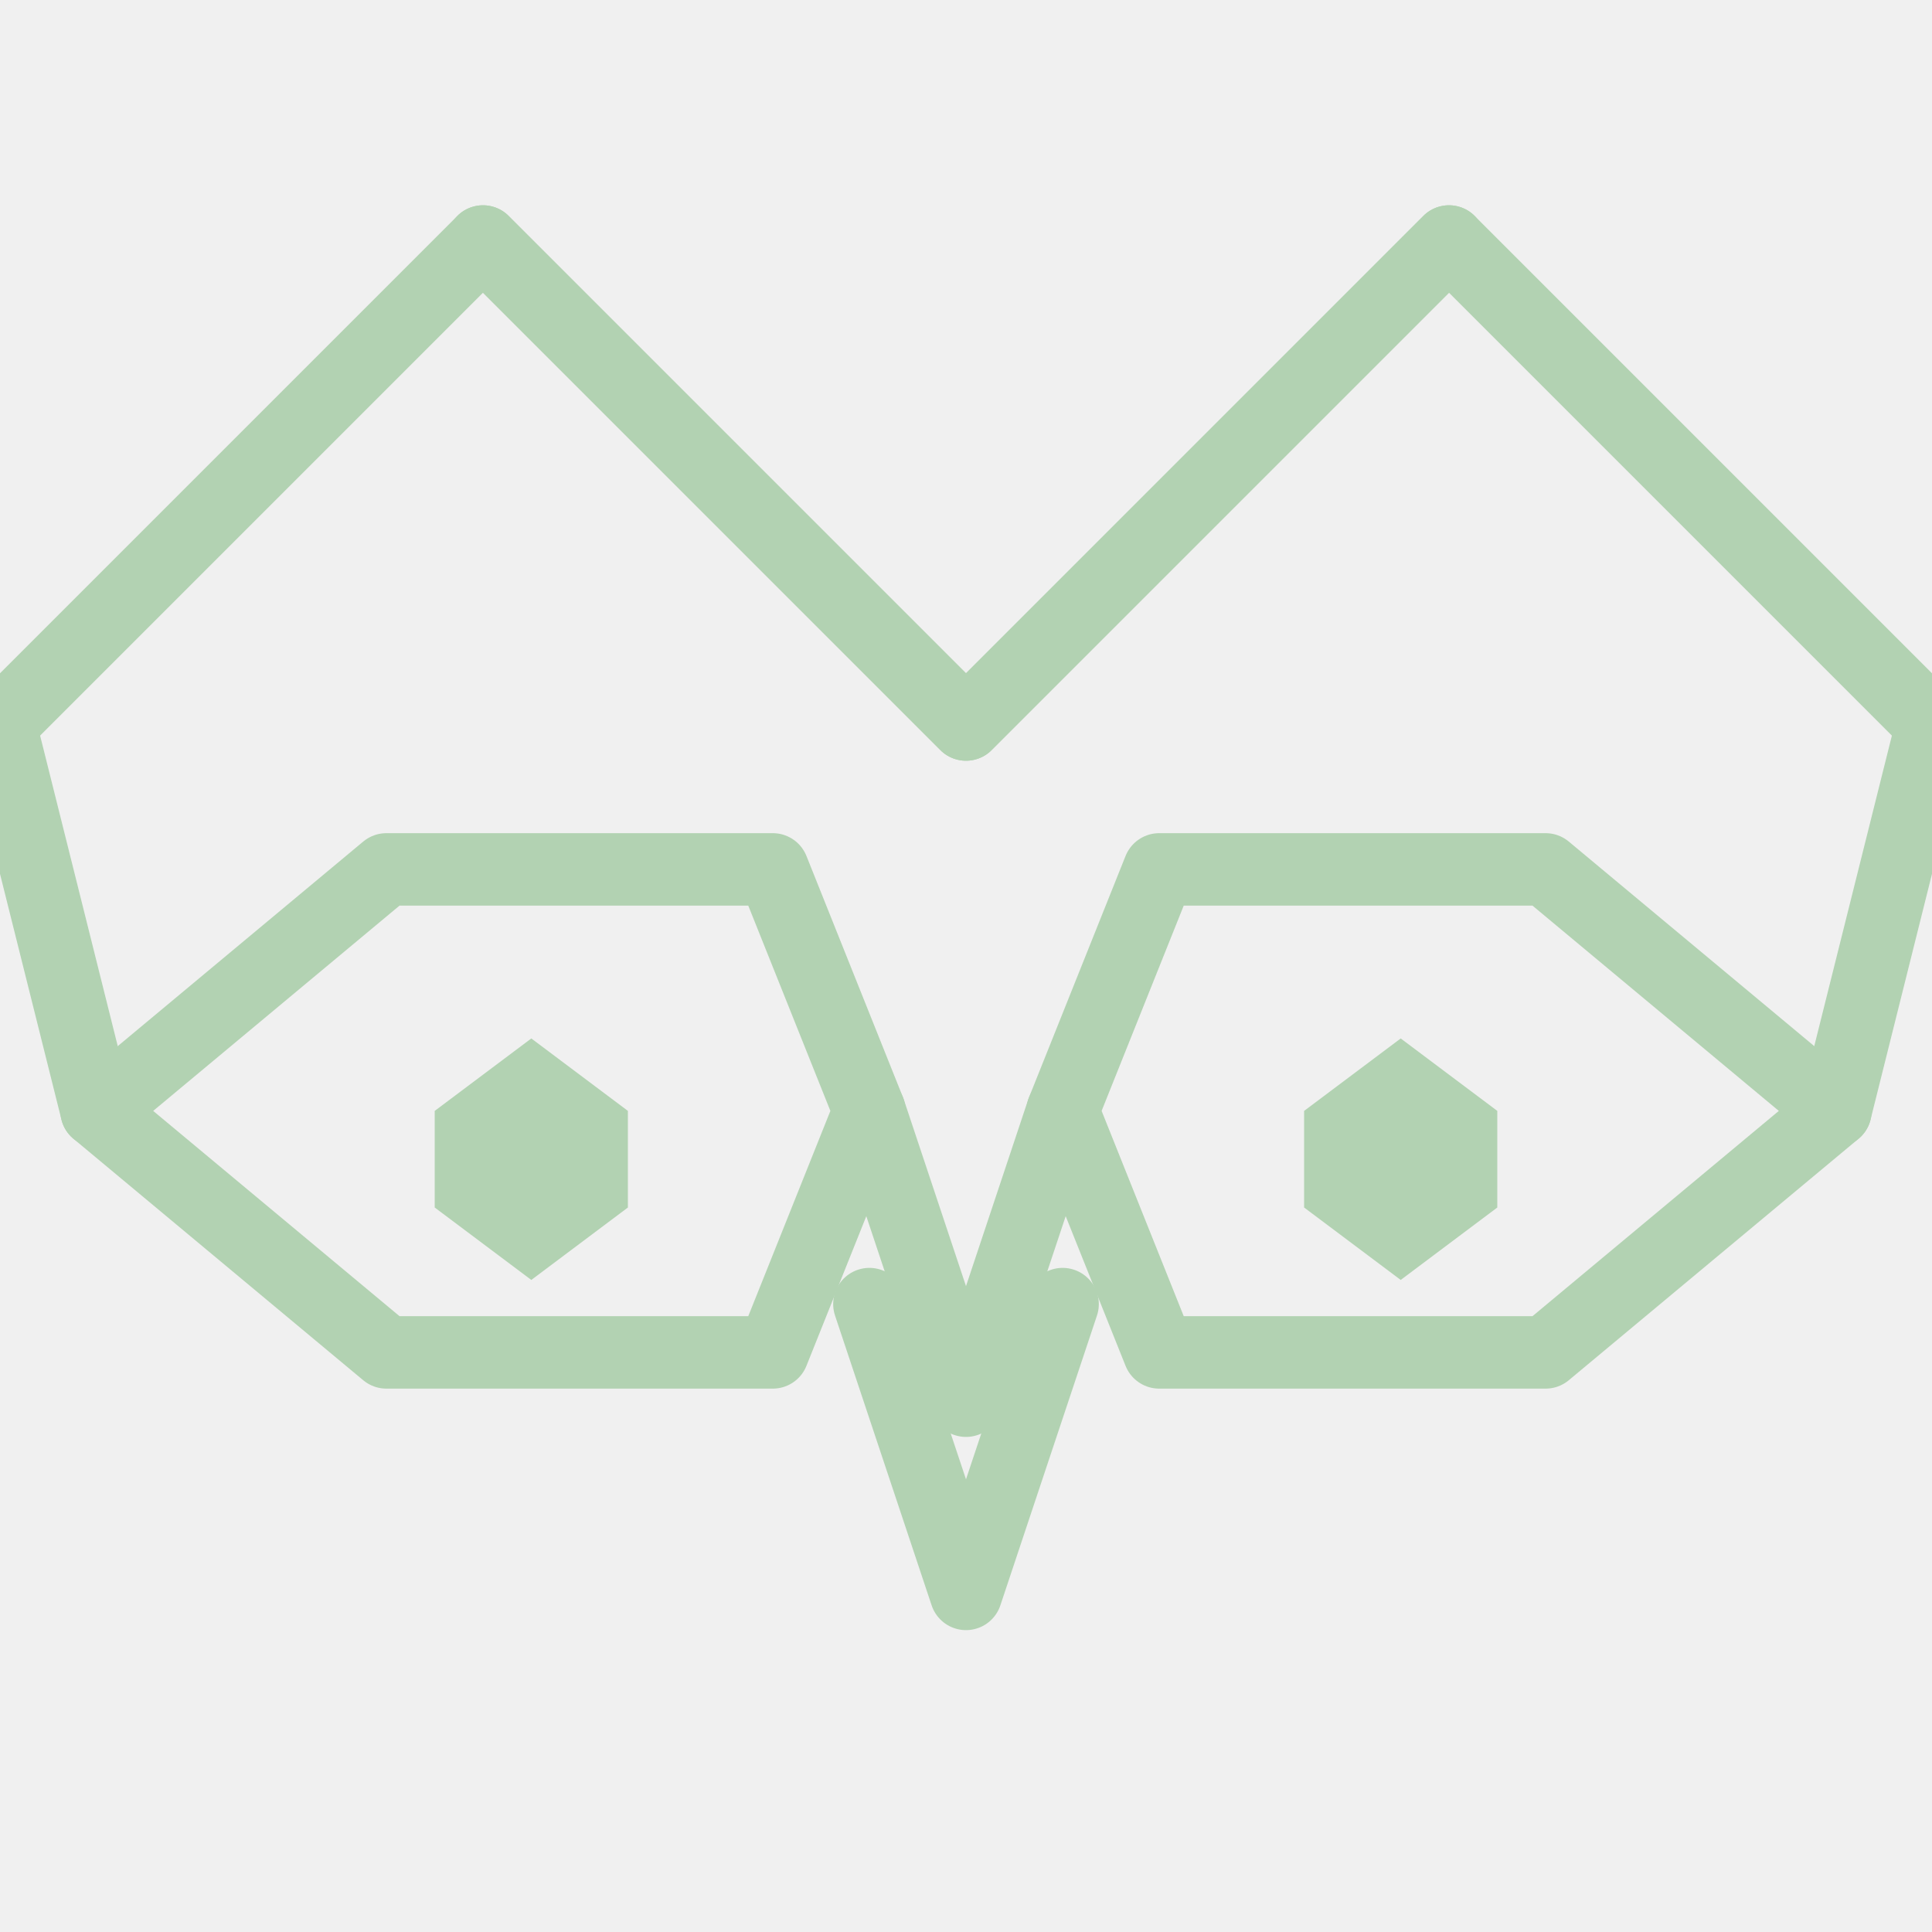
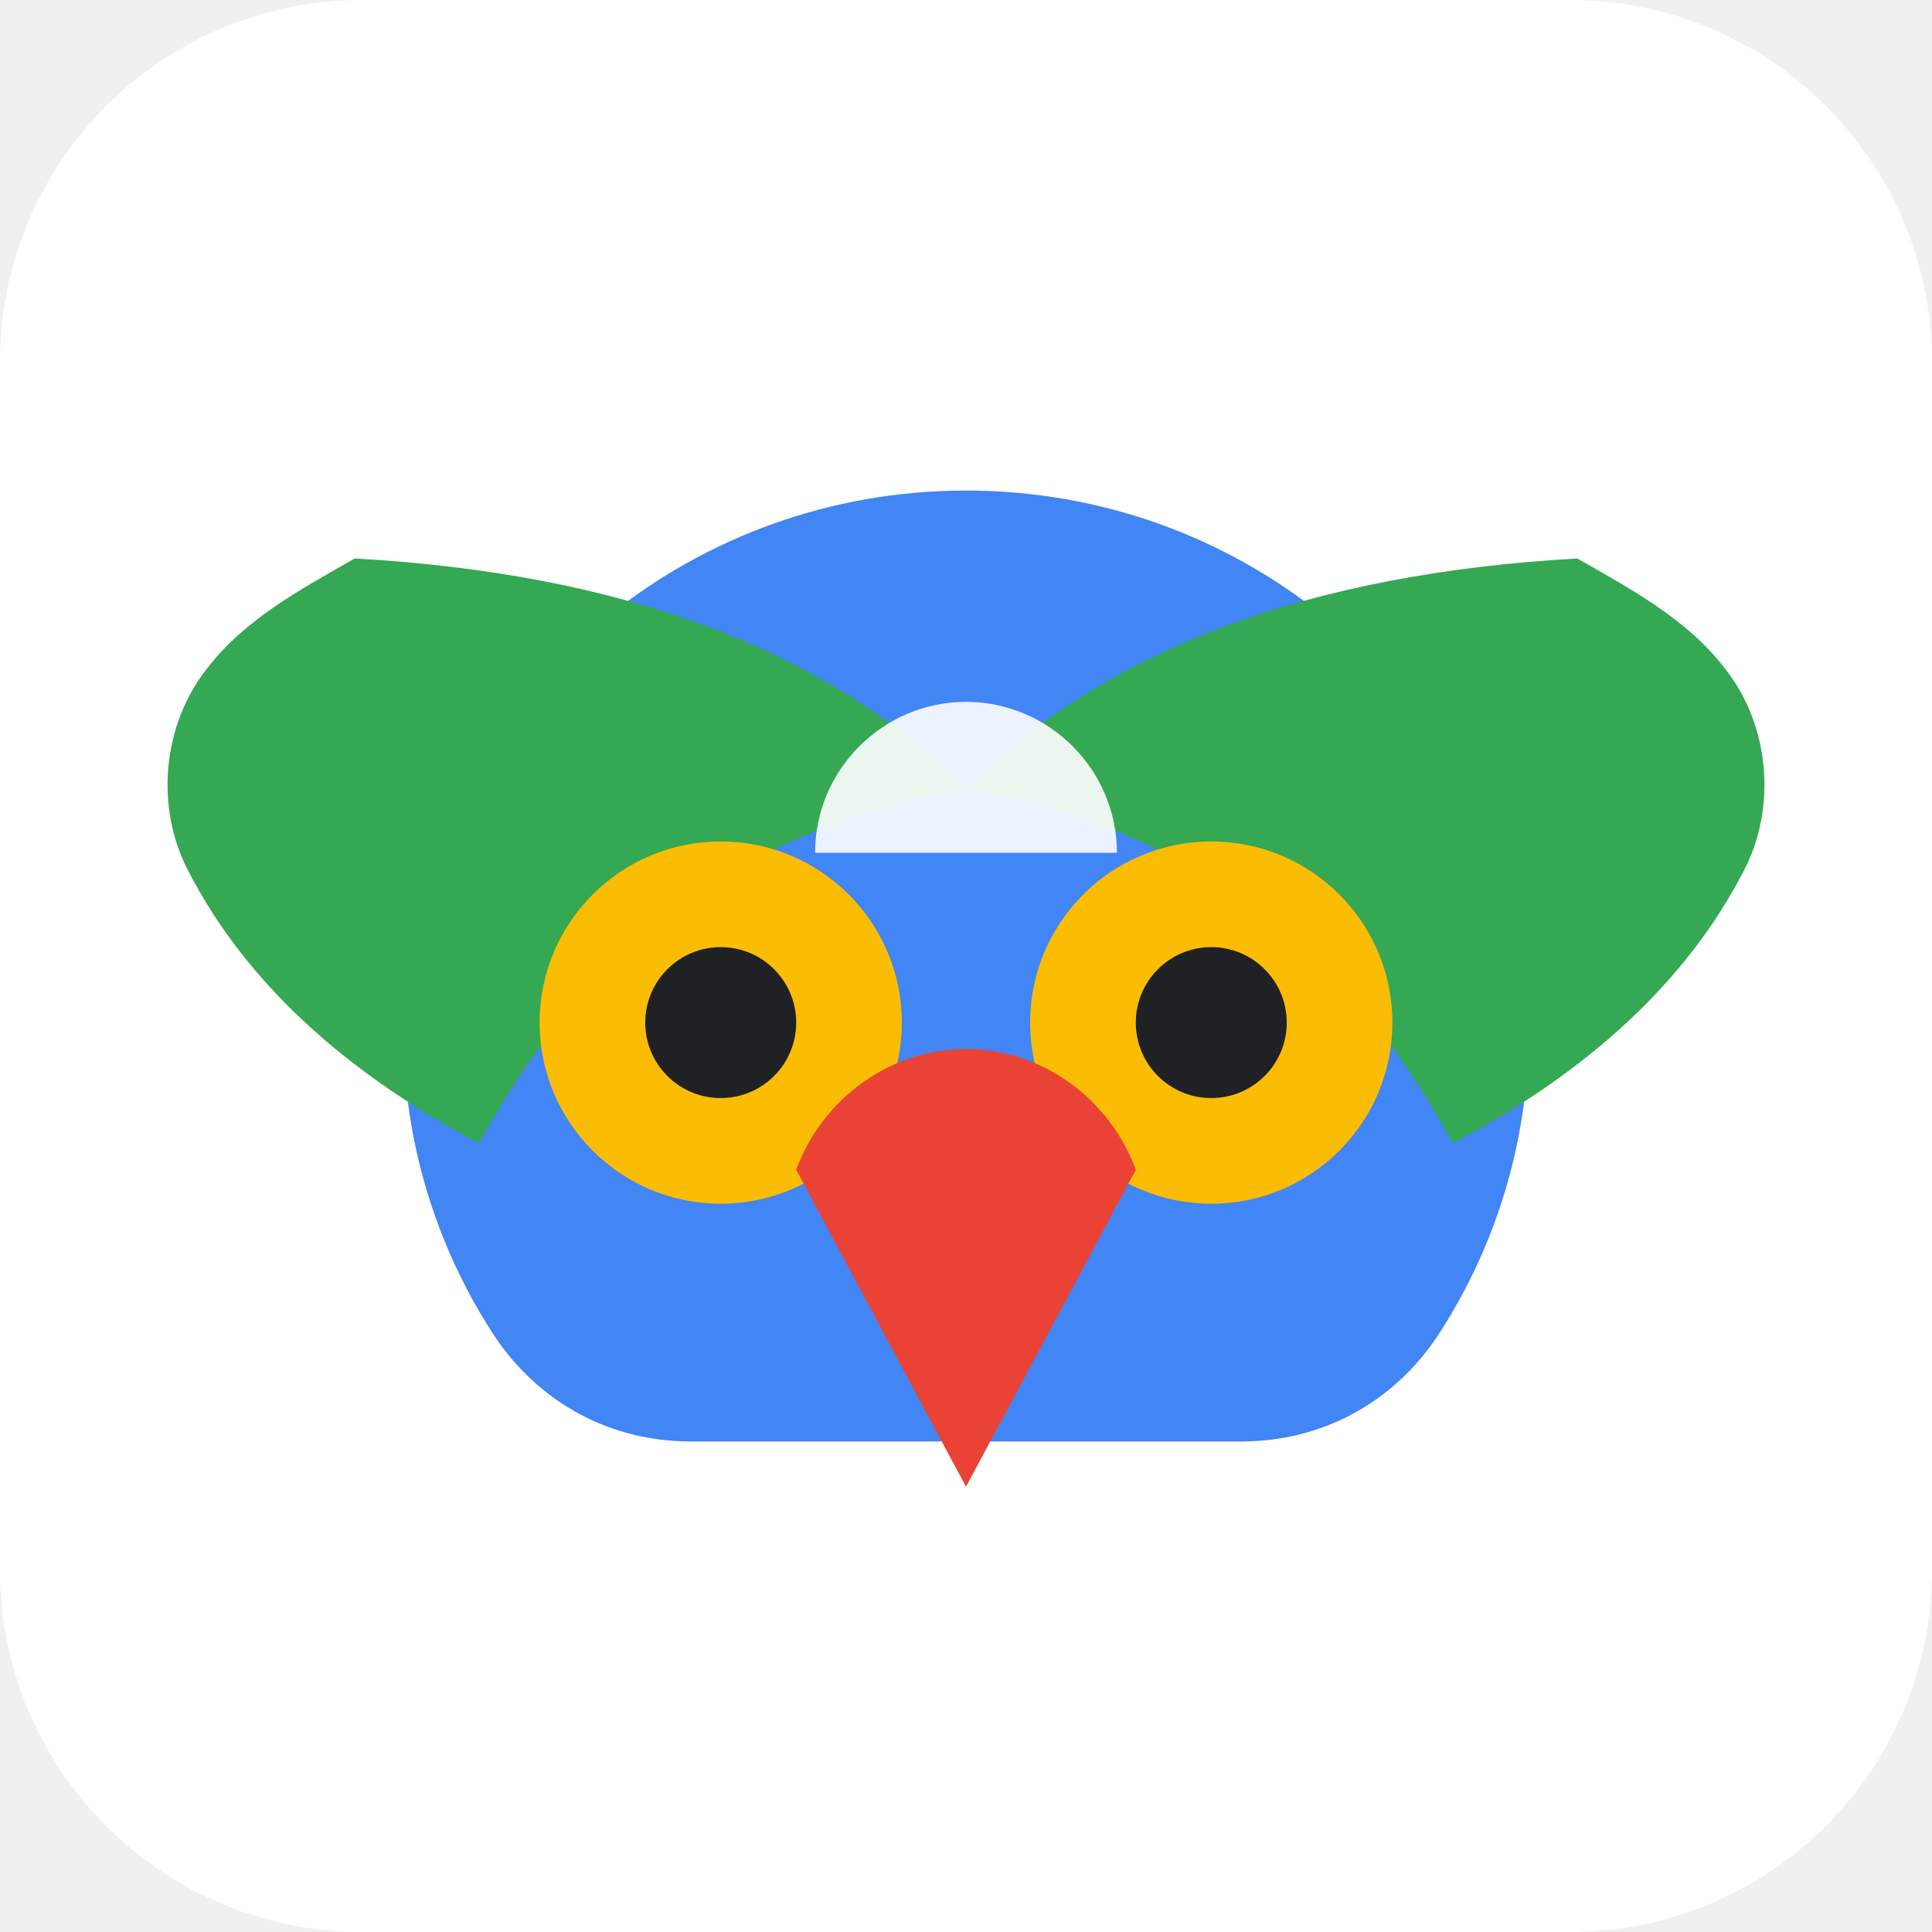
- <svg xmlns="http://www.w3.org/2000/svg" width="256" height="256" viewBox="0 0 400 300">
-   <g stroke="#B2D2B2" stroke-width="15" fill="none" stroke-linejoin="round" stroke-linecap="round">
-     <path d="M 0 100 L 100 0 L 200 100 L 300 0 L 400 100" />
-     <path d="M 100 0 L 200 100 L 300 0" />
-     <path d="M 20 180 L 80 130 L 160 130 L 180 180 L 160 230 L 80 230 Z" />
-     <polygon points="90,180 110,165 130,180 130,200 110,215 90,200" fill="#B2D2B2" stroke="none" />
-     <path d="M 380 180 L 320 130 L 240 130 L 220 180 L 240 230 L 320 230 Z" />
-     <polygon points="270,180 290,165 310,180 310,200 290,215 270,200" fill="#B2D2B2" stroke="none" />
-     <path d="M 180 220 L 200 280 L 220 220" />
-     <path d="M 20 180 L 0 100" />
-     <path d="M 380 180 L 400 100" />
-     <path d="M 180 180 L 200 240 L 220 180" />
+ <svg xmlns="http://www.w3.org/2000/svg" width="256" height="256" viewBox="0 0 512 512" role="img" aria-label="Entigram">
+   <rect width="512" height="512" rx="96" fill="#ffffff" />
+   <g transform="translate(40 94)">
+     <path fill="#4285f4" d="M216 36c72 0 132 50 146 116 8 36 0 76-21 108-12 18-31 28-52 28H143c-21 0-40-10-52-28-21-32-29-72-21-108 14-66 74-116 146-116Z" />
+     <path fill="#34a853" d="M54 54c71 4 125 24 162 61-58 10-101 42-129 94C51 190 25 166 10 137 1 120 3 98 15 83c10-13 25-21 39-29Z" />
+     <path fill="#34a853" d="M378 54c-71 4-125 24-162 61 58 10 101 42 129 94 36-19 62-43 77-72 9-17 7-39-5-54-10-13-25-21-39-29Z" />
+     <circle fill="#fbbc04" cx="151" cy="177" r="48" />
+     <circle fill="#202124" cx="151" cy="177" r="20" />
+     <circle fill="#fbbc04" cx="281" cy="177" r="48" />
+     <circle fill="#202124" cx="281" cy="177" r="20" />
+     <path fill="#ea4335" d="M216 184c20 0 38 13 45 32l-45 84-45-84c7-19 25-32 45-32Z" />
+     <path fill="#ffffff" opacity=".9" d="M216 92c22 0 40 18 40 40h-80c0-22 18-40 40-40Z" />
  </g>
</svg>
